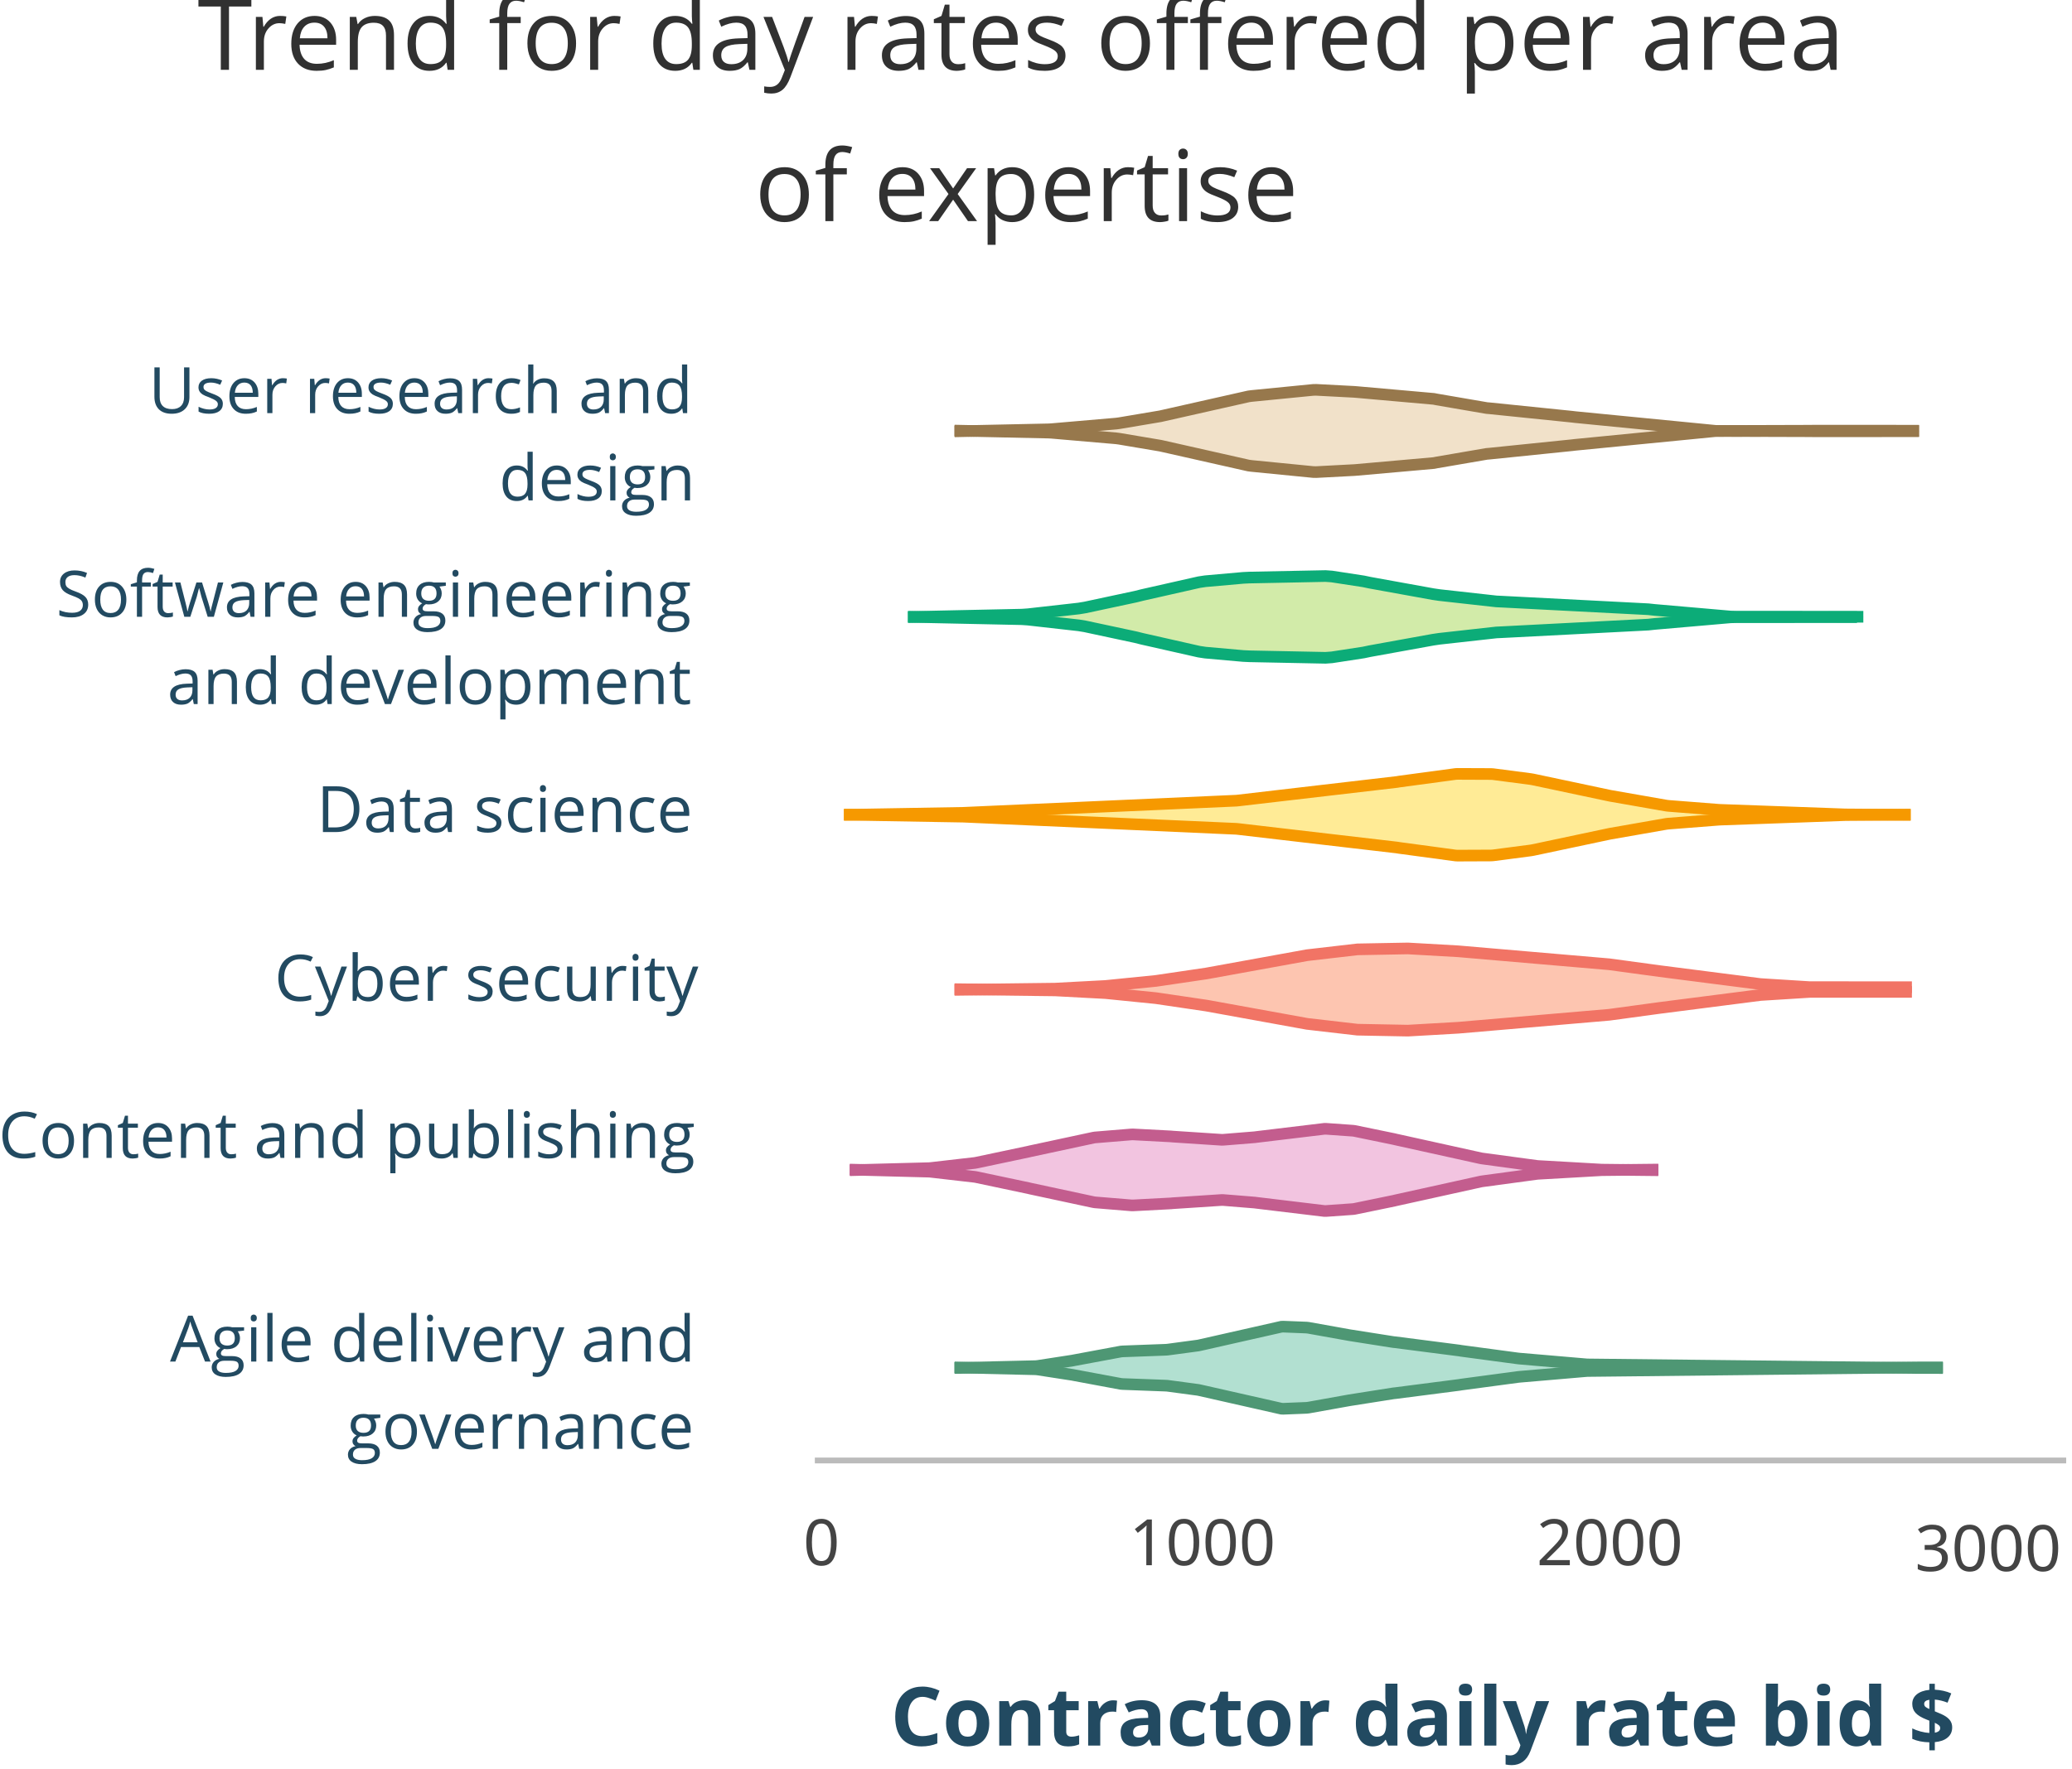
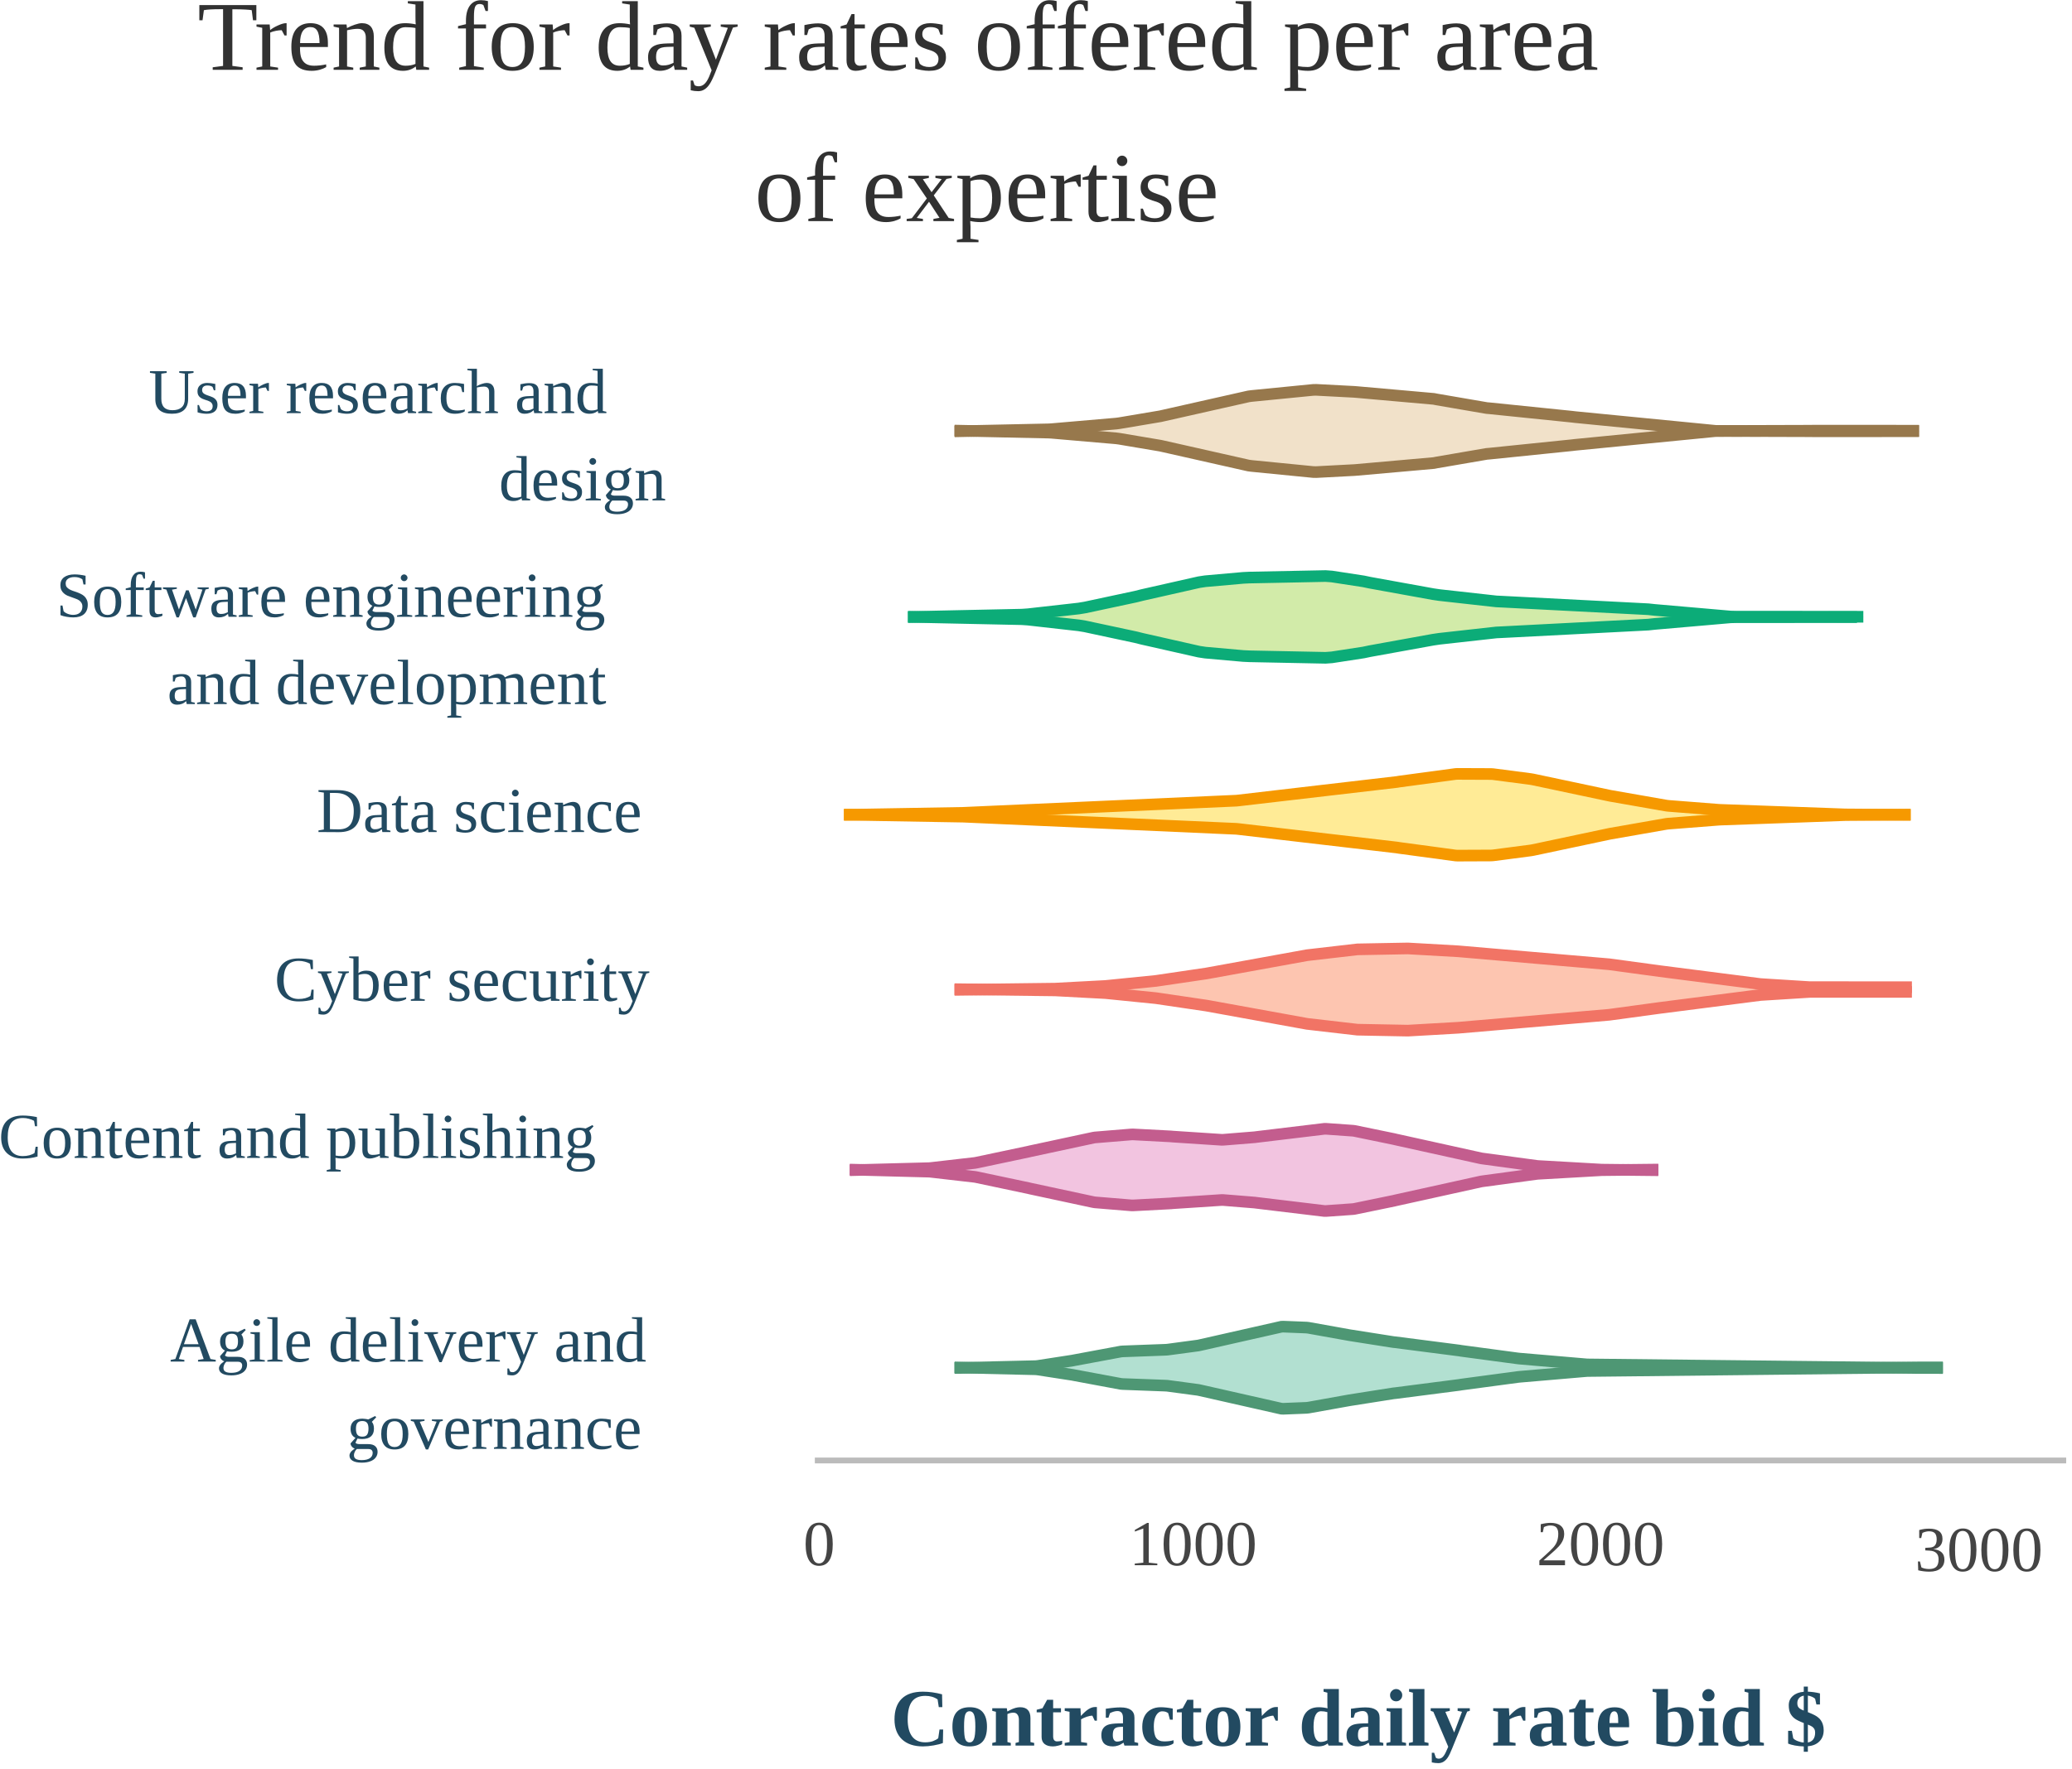
<svg xmlns="http://www.w3.org/2000/svg" width="356" height="304" viewBox="0 0 356 304">
  <g fill="none" fill-rule="evenodd">
-     <text fill="#313131" font-family="OpenSans, Open Sans" font-size="17" transform="translate(-3 -6)">
+     <text fill="#313131" font-size="17" transform="translate(-3 -6)">
      <tspan x="36.936" y="18">Trend for day rates offered per area </tspan>
      <tspan x="132.665" y="44">of expertise</tspan>
    </text>
-     <text fill="#224A61" font-family="OpenSans-Bold, Open Sans" font-size="14" font-weight="bold" transform="translate(-3 -6)">
+     <text fill="#224A61" font-size="14" font-weight="bold" transform="translate(-3 -6)">
      <tspan x="156" y="306">Contractor daily rate bid $</tspan>
    </text>
    <path fill="#001F5F" fill-opacity=".3" fill-rule="nonzero" stroke="#BBB" d="M140 251h215" />
    <path fill="#E78AC3" fill-opacity=".5" fill-rule="nonzero" d="M146 201.151l13.592.355.273.02 7.613.875.273.047 8.972 1.898.272.066 10.872 2.334.272.042 6.255.516.273.005 6.524-.346.272-.028 8.427-.554.273.005 5.437.44.273.038 11.689 1.406h.272l4.62-.327.273-.038 6.796-1.4.272-.067 14.683-3.242.272-.043 9.245-1.25.272-.027 10.876-.62.268-.005 9.517-.104v-.024l-9.517-.104-.268-.005-10.876-.62-.272-.028-9.245-1.25-.272-.042-14.683-3.242-.272-.067-6.796-1.4-.273-.038-4.62-.327h-.272l-11.69 1.406-.272.038-5.437.44-.273.004-8.427-.553-.272-.029-6.524-.345-.273.005-6.255.515-.272.043-10.872 2.333-.272.067-8.972 1.897-.273.048-7.613.875-.273.02-13.592.354z" />
    <path stroke="#C35D8E" stroke-width="2" d="M146 201.118l13.592-.355.273-.019 7.613-.875.273-.048 8.972-1.897.272-.067 10.872-2.333.272-.043 6.255-.515.273-.005 6.524.345.272.029 8.427.553.273-.004 5.437-.44.273-.038L227.562 194h.272l4.62.327.273.037 6.796 1.401.272.067 14.683 3.242.272.042 9.245 1.25.272.028 10.876.62.268.005 9.517.104" />
    <path stroke="#C35D8E" stroke-width="2" d="M146 201.005l13.592.355.273.019 7.613.875.273.048 8.972 1.897.272.067 10.872 2.333.272.043 6.255.515.273.005 6.524-.345.272-.029 8.427-.553.273.004 5.437.44.273.038 11.689 1.406h.272l4.62-.327.273-.037 6.796-1.401.272-.067 14.683-3.242.272-.042 9.245-1.25.272-.028 10.876-.62.268-.005 9.517-.104" />
-     <text fill="#444" font-family="Verdana" font-size="11" transform="translate(-3 -6)">
+     <text fill="#444" font-size="11" transform="translate(-3 -6)">
      <tspan x="197" y="275">1000</tspan>
    </text>
-     <text fill="#444" font-family="Verdana" font-size="11" transform="translate(-3 -6)">
+     <text fill="#444" font-size="11" transform="translate(-3 -6)">
      <tspan x="267" y="275">2000</tspan>
    </text>
-     <text fill="#444" font-family="Verdana" font-size="11" transform="translate(-3 -6)">
+     <text fill="#444" font-size="11" transform="translate(-3 -6)">
      <tspan x="332" y="276">3000</tspan>
    </text>
    <path fill="#E5C494" fill-opacity=".5" fill-rule="nonzero" d="M180.166 74.483l.506.028 11.114.96.506.067 7.073 1.193.506.113 14.652 3.304.506.066 10.607 1.046.506.01 6.567-.346.506-.042 13.138-1.165.502-.1 8.591-1.476.507-.042 14.145-1.449.502-.061 24.252-2.376.506-.014 15.664.047.506.01 17.68-.005.506-.01v-.213l-.506-.01-17.68-.004-.506.01-15.664.047-.506-.014L270.6 71.68l-.502-.062-14.145-1.448-.507-.043-8.591-1.476-.502-.1-13.138-1.164-.506-.042-6.567-.346-.506.01-10.607 1.045-.506.067-14.652 3.303-.506.114-7.073 1.193-.506.066-11.114.96-.506.029-16.166.345z" />
    <path stroke="#97784C" stroke-width="2" d="M164 74.132l16.166-.345.506-.028 11.114-.961.506-.066 7.073-1.193.506-.114 14.652-3.303.506-.067 10.607-1.046.506-.009 6.567.346.506.042 13.138 1.164.502.1 8.591 1.476.507.043 14.145 1.448.502.062 24.252 2.376.506.014 15.664-.047.506-.01 17.68.005.506.01" />
    <path stroke="#97784C" stroke-width="2" d="M164 74l16.166.346.506.028 11.114.96.506.067 7.073 1.193.506.113 14.652 3.304.506.066 10.607 1.046.506.01 6.567-.346.506-.043 13.138-1.164.502-.1 8.591-1.476.507-.043 14.145-1.448.502-.061 24.252-2.376.506-.014 15.664.047.506.01 17.68-.005.506-.01" />
-     <text fill="#224A61" font-family="OpenSans, Open Sans" font-size="11" transform="translate(-2 59)">
+     <text fill="#224A61" font-size="11" transform="translate(-2 59)">
      <tspan x="27.532" y="12">User research and </tspan>
      <tspan x="87.731" y="27">design</tspan>
    </text>
    <path fill="#A6D854" fill-opacity=".5" fill-rule="nonzero" d="M156 106.052l19.566.416 1.086.076 8.7.98 1.085.18 8.696 1.86 1.09.274 9.78 2.21 1.09.166 6.52.578 1.09.052 13.043.26 1.086-.08 5.438-.833 1.085-.228 10.871-1.969 1.086-.16 9.786-1.089 1.085-.052 25.004-1.292 1.086-.118 13.047-1.136 1.086-.029 20.652-.01h1.09v-.113h-1.09l-20.652-.01-1.086-.028-13.047-1.136-1.086-.118-25.004-1.292-1.085-.052-9.786-1.089-1.086-.16-10.87-1.97-1.086-.227-5.438-.833-1.086-.08-13.043.26-1.09.052-6.52.578-1.09.165-9.78 2.21-1.09.275-8.696 1.86-1.085.18-8.7.98-1.086.075z" />
    <path stroke="#0CAC78" stroke-width="2" d="M156 106.052l19.566-.417 1.086-.075 8.7-.98 1.085-.18 8.696-1.86 1.09-.274 9.78-2.21 1.09-.166 6.52-.578 1.09-.052 13.043-.26 1.086.08 5.438.833 1.085.228 10.871 1.969 1.086.16 9.786 1.089 1.085.052 25.004 1.292 1.086.118 13.047 1.136 1.086.029 20.652.01h1.09" />
    <path stroke="#0CAC78" stroke-width="2" d="M156 106l19.566.416 1.086.076 8.7.98 1.085.18 8.696 1.86 1.09.274 9.78 2.21 1.09.166 6.52.578 1.09.052 13.043.26 1.086-.08 5.438-.833 1.085-.228 10.871-1.969 1.086-.16 9.786-1.089 1.085-.052 25.004-1.292 1.086-.118 13.047-1.136 1.086-.029 20.652-.01" />
-     <text fill="#224A61" font-family="OpenSans, Open Sans" font-size="11" transform="translate(-3 94)">
+     <text fill="#224A61" font-size="11" transform="translate(-3 94)">
      <tspan x="12.639" y="12">Software engineering </tspan>
      <tspan x="31.733" y="27">and development</tspan>
    </text>
    <path fill="#FFD92F" fill-opacity=".5" fill-rule="nonzero" d="M145 140.061l20.444.35.355.015 46.63 2.078.359.037 27.258 3.181.359.062 9.681 1.306.36.019 5.74-.024.359-.024 6.454-.842.36-.062 12.912-2.735.36-.076 9.68-1.694.36-.043 8.608-.672.36-.019 21.158-.767.359-.01 11.122-.08v-.014l-11.122-.08-.36-.01-21.158-.766-.359-.02-8.608-.671-.36-.043-9.68-1.694-.36-.076-12.913-2.736-.359-.061-6.454-.843-.36-.023-5.74-.024-.359.019-9.681 1.306-.36.062-27.257 3.18-.36.038-46.629 2.078-.355.014-20.444.35z" />
    <path stroke="#F69900" stroke-width="2" d="M145 140.047l20.444-.35.355-.014 46.63-2.078.359-.038 27.258-3.18.359-.062 9.681-1.306.36-.019 5.74.024.359.023 6.454.843.36.061 12.912 2.736.36.076 9.68 1.694.36.043 8.608.672.36.019 21.158.766.359.01 11.122.08" />
    <path stroke="#F69900" stroke-width="2" d="M145 140l20.444.35.355.014 46.63 2.078.359.038 27.258 3.18.359.062 9.681 1.306.36.02 5.74-.024.359-.024 6.454-.843.36-.061 12.912-2.736.36-.075 9.68-1.695.36-.042 8.608-.672.36-.02 21.158-.766.359-.01 11.122-.08" />
-     <text fill="#224A61" font-family="OpenSans, Open Sans" font-size="11" transform="translate(-3 131)">
+     <text fill="#224A61" font-size="11" transform="translate(-3 131)">
      <tspan x="57.407" y="12">Data science</tspan>
    </text>
    <path fill="#FC8D62" fill-opacity=".5" fill-rule="nonzero" d="M198.616 171.685l8.657 1.278 17.308 3.142 8.652.999 8.656.166 8.652-.497 25.96-2.23 8.656-1.178 17.308-2.22 8.652-.544 17.391-.002-.04-.933-17.35-.002-8.653-.544-17.308-2.22-8.656-1.179-25.96-2.229-8.652-.492-8.656.16-8.652 1-17.308 3.142-8.657 1.278-8.652.87-8.656.46-17.308.213z" />
    <path stroke="#F17465" stroke-width="2" d="M164 170.123l17.308-.213 8.656-.46 8.652-.87 8.657-1.278 17.308-3.142 8.652-1 8.656-.16 8.652.492 25.96 2.23 8.656 1.178 17.308 2.22 8.443.53 17.586.01" />
    <path stroke="#F17465" stroke-width="2" d="M164 170l17.308.213 8.656.46 8.652.87 8.657 1.278 17.308 3.142 8.652 1 8.656.165 8.652-.497 25.96-2.23 8.656-1.178 17.308-2.22 8.482-.533 17.547-.006" />
-     <text fill="#224A61" font-family="OpenSans, Open Sans" font-size="11" transform="translate(-2 160)">
+     <text fill="#224A61" font-size="11" transform="translate(-2 160)">
      <tspan x="49.152" y="12">Cyber security</tspan>
    </text>
-     <text fill="#224A61" font-family="OpenSans, Open Sans" font-size="11" transform="translate(-3 -6)">
+     <text fill="#224A61" font-size="11" transform="translate(-3 -6)">
      <tspan x="2.745" y="205">Content and publishing</tspan>
    </text>
    <path fill="#66C2A5" fill-opacity=".5" fill-rule="nonzero" d="M164 235.114l13.956.326.333.033 5.982.923.334.066 7.977 1.487.328.028 7.311.274.333.02 5.317.714.333.071 13.96 3.157.333.014 3.984-.16.333-.039 6.65-1.192.332-.062 7.64-1.202.333-.033 10.966-1.415.334-.057 9.638-1.292.333-.038 11.632-.999.333-.004 56.493-.616h.333l3.989-.004-3.989-.005h-.333l-56.493-.615-.333-.005-11.632-.999-.333-.038-9.638-1.292-.334-.057-10.966-1.415-.333-.033-7.64-1.202-.333-.062-6.649-1.192-.333-.038-3.984-.161-.333.014-13.96 3.157-.333.071-5.317.715-.333.019-7.31.274-.33.029-7.976 1.486-.334.066-5.982.923-.333.033z" />
    <path stroke="#4E9774" stroke-width="2" d="M164 235.114l13.956-.327.333-.033 5.982-.923.334-.066 7.977-1.486.328-.029 7.311-.274.333-.02 5.317-.714.333-.071 13.96-3.157.333-.014 3.984.16.333.039 6.65 1.192.332.062 7.64 1.202.333.033 10.966 1.415.334.057 9.638 1.292.333.038 11.632.999.333.005 56.493.615h.333l3.989.005" />
    <path stroke="#4E9774" stroke-width="2" d="M164 235l13.956.327.333.033 5.982.923.334.066 7.977 1.486.328.028 7.311.275.333.019 5.317.714.333.071 13.96 3.157.333.015 3.984-.161.333-.038 6.65-1.193.332-.061 7.64-1.203.333-.033 10.966-1.415.334-.057 9.638-1.292.333-.038 11.632-.998.333-.005 56.493-.615h.333l3.989-.005" />
-     <text fill="#224A61" font-family="OpenSans, Open Sans" font-size="11" transform="translate(-2 222)">
+     <text fill="#224A61" font-size="11" transform="translate(-2 222)">
      <tspan x="31.211" y="12">Agile delivery and </tspan>
      <tspan x="61.579" y="27">governance</tspan>
    </text>
-     <text fill="#444" font-family="Verdana" font-size="11" transform="translate(-3 -6)">
+     <text fill="#444" font-size="11" transform="translate(-3 -6)">
      <tspan x="141" y="275">0</tspan>
    </text>
  </g>
</svg>
